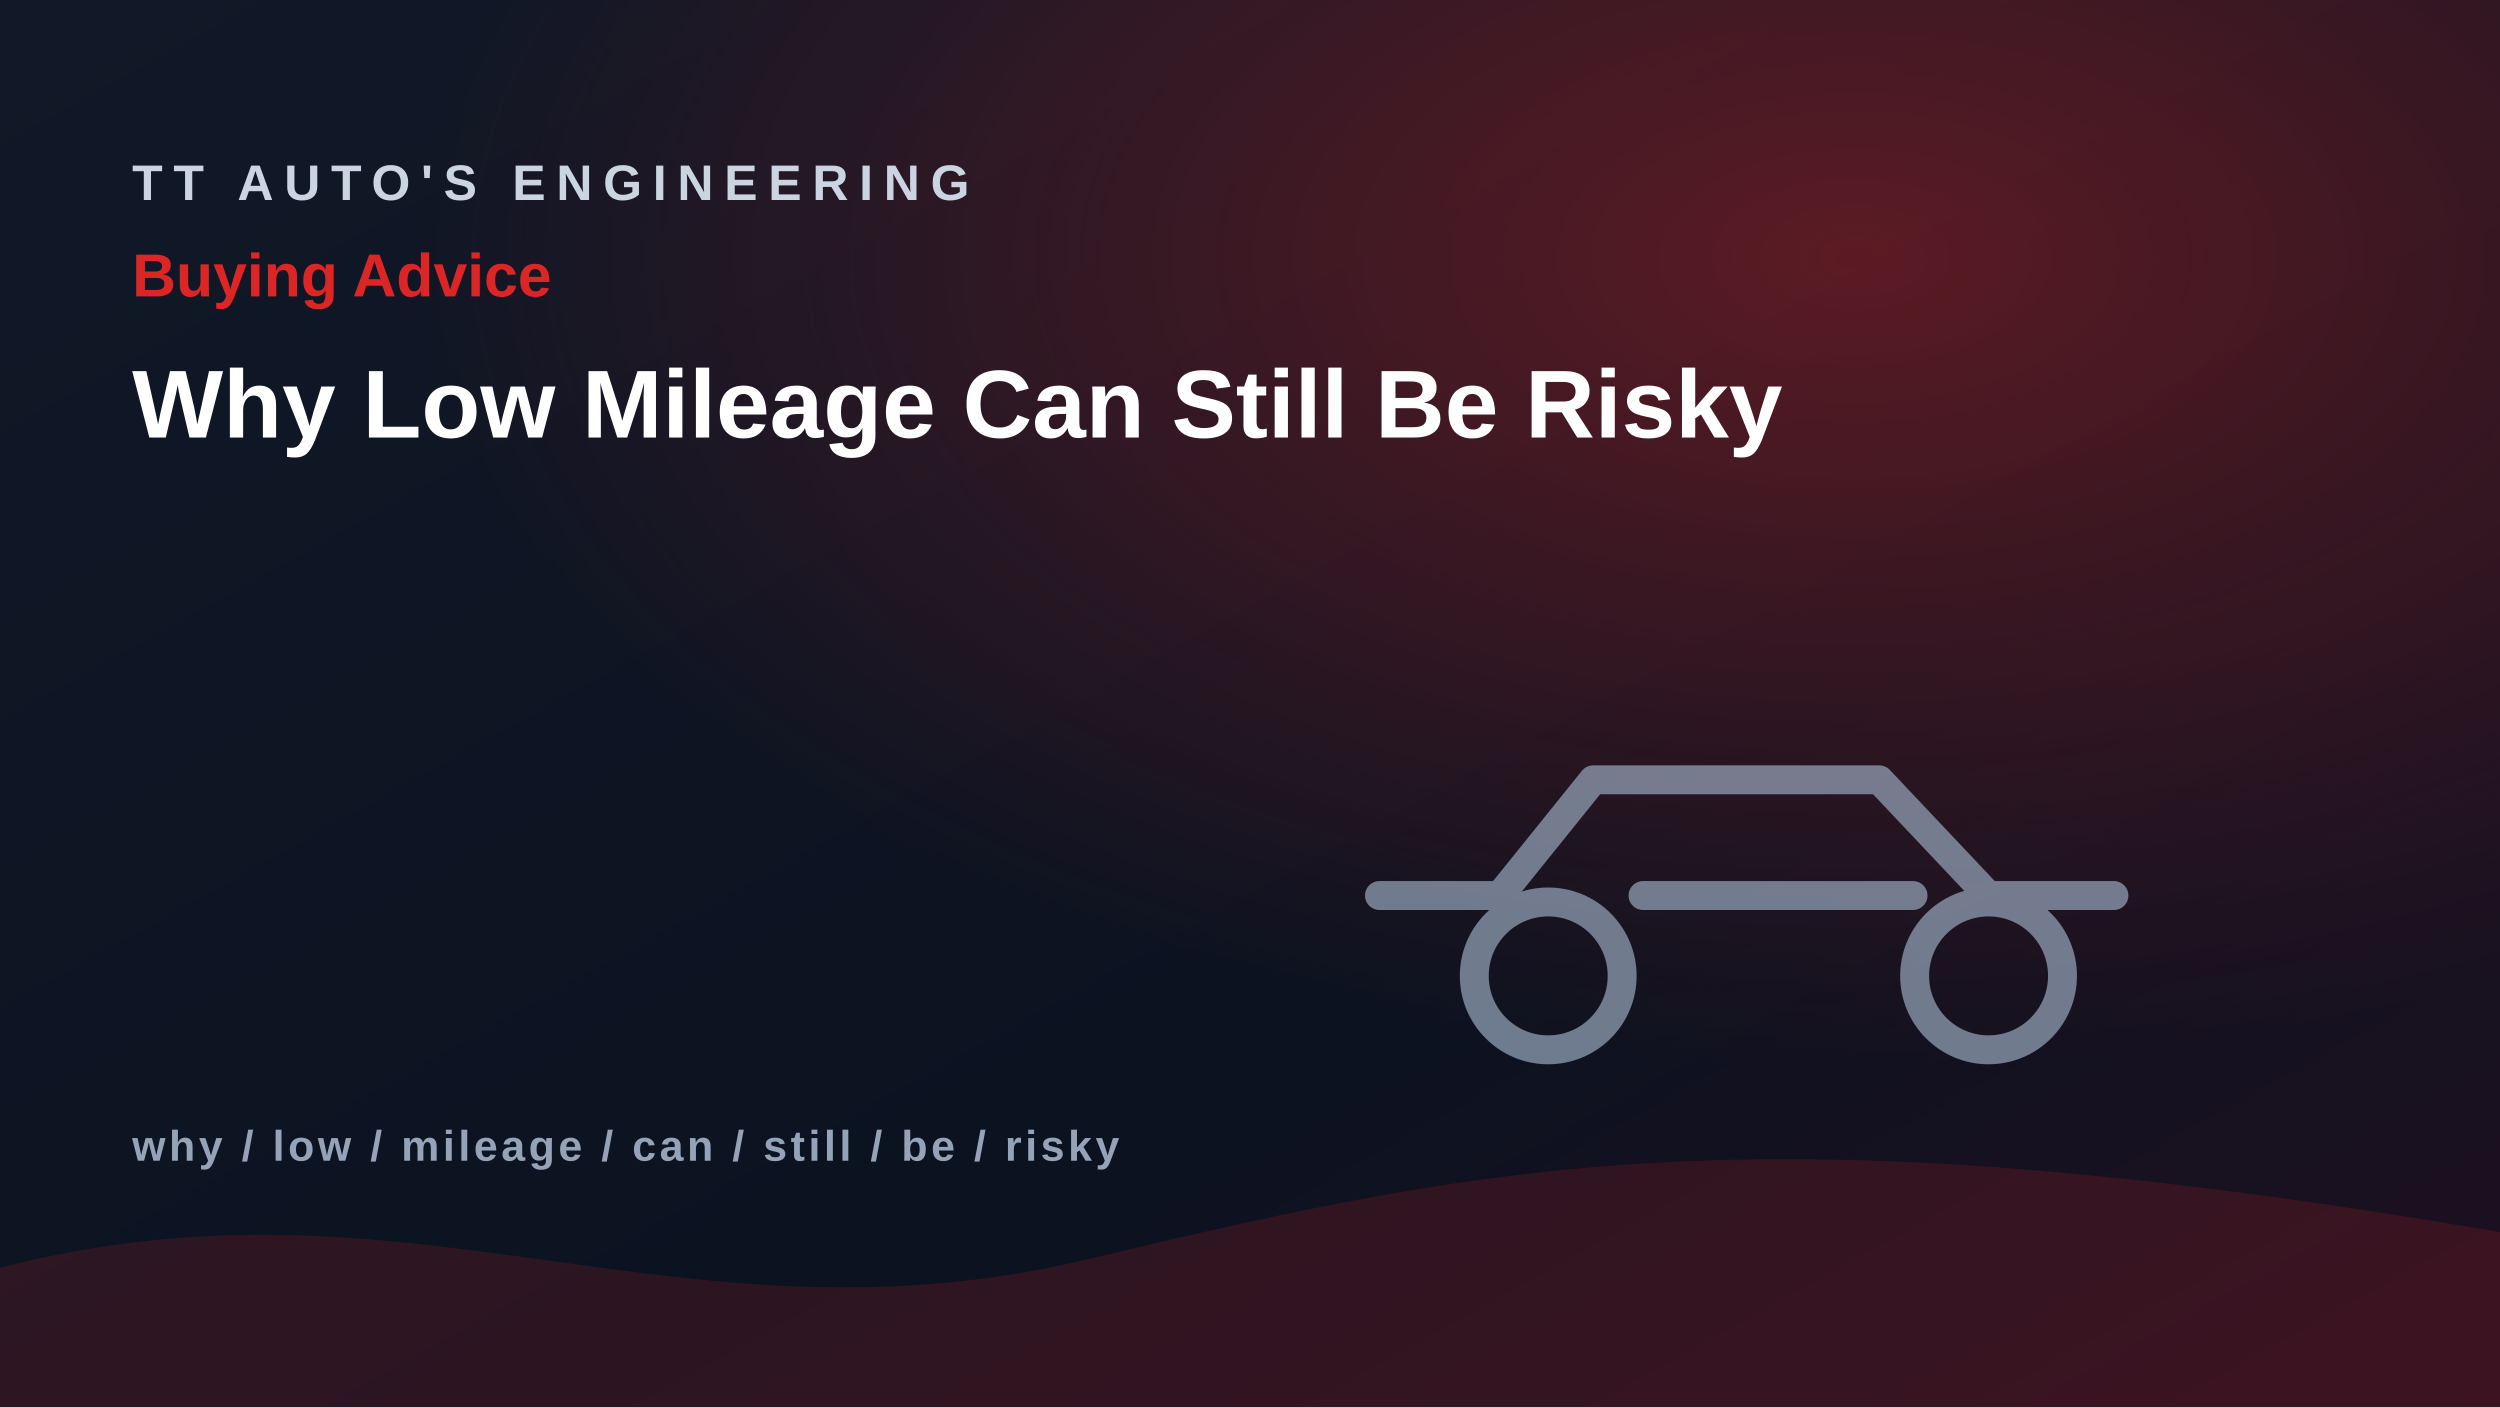
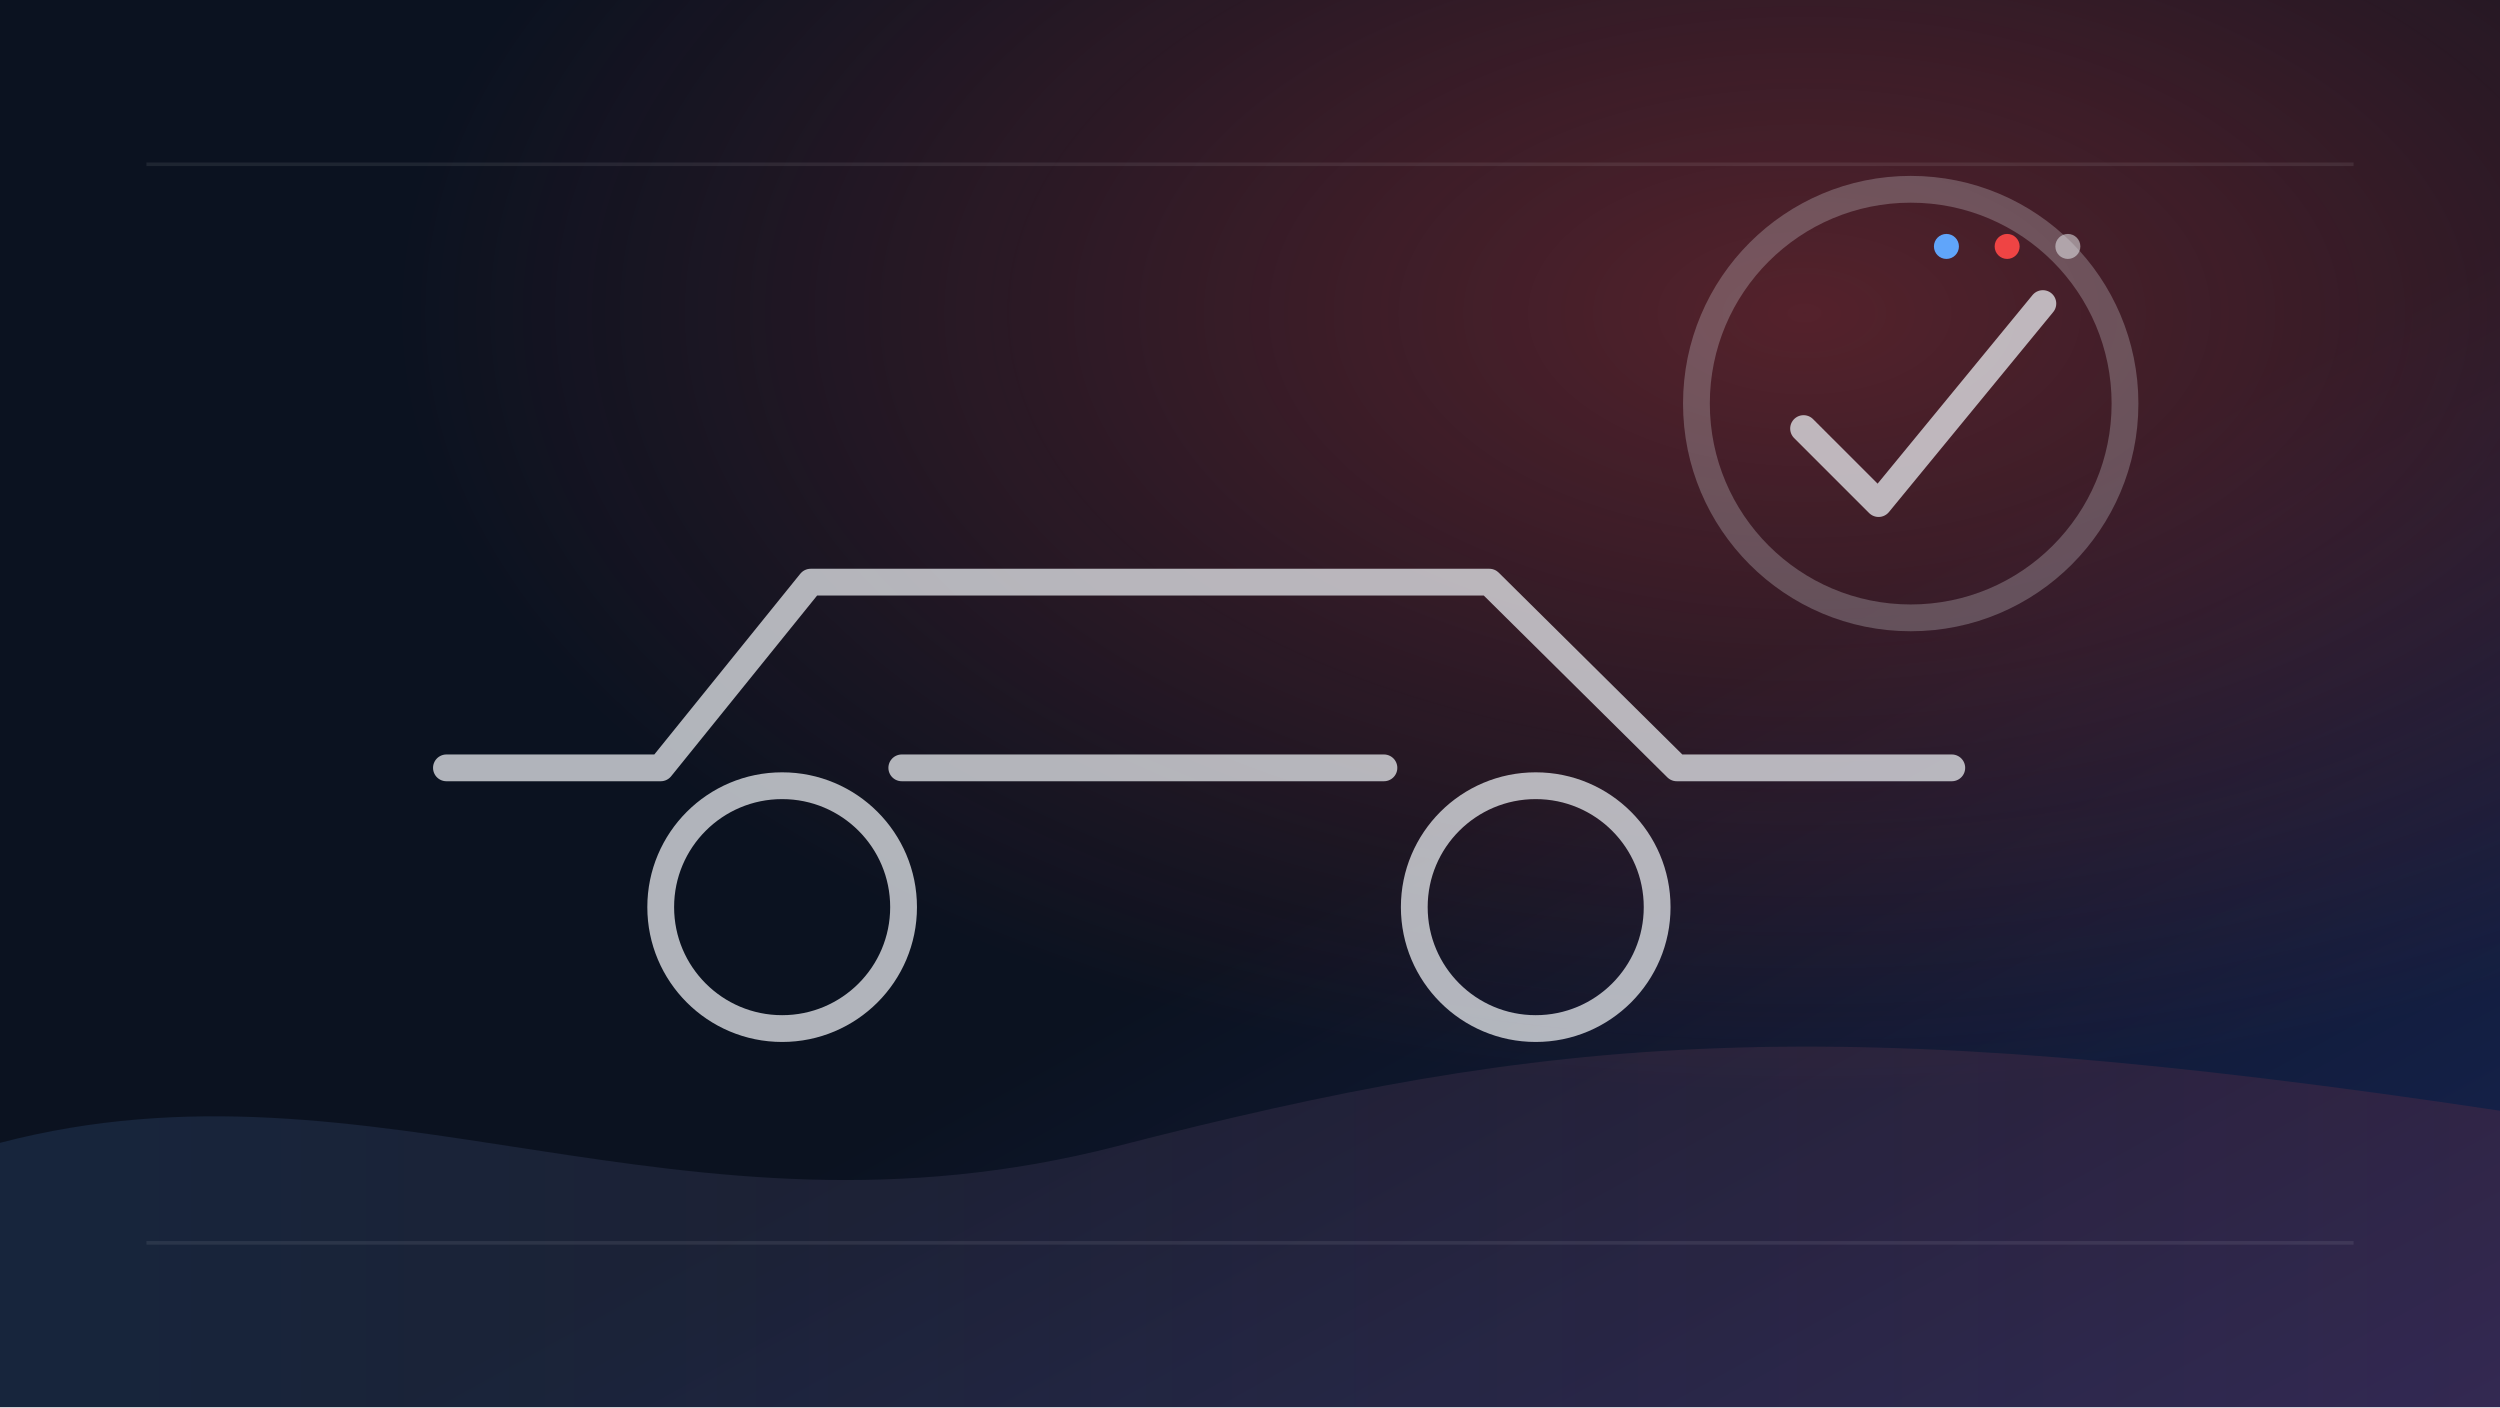
<svg xmlns="http://www.w3.org/2000/svg" width="1400" height="788" viewBox="0 0 1400 788">
  <defs>
-     <linearGradient id="g" x1="0" x2="1" y1="0" y2="1">
-       <stop stop-color="#111827" />
-       <stop offset="0.62" stop-color="#0b1220" />
-       <stop offset="1" stop-color="#1f1020" />
+     <linearGradient id="bg" x1="0" x2="1" y1="0" y2="1">
+       <stop stop-color="#0b1220" />
+       <stop offset=".58" stop-color="#0b1220" />
+       <stop offset="1" stop-color="#172554" />
    </linearGradient>
-     <radialGradient id="r" cx="74%" cy="18%" r="58%">
-       <stop stop-color="#dc2626" stop-opacity="0.38" />
-       <stop offset="1" stop-color="#dc2626" stop-opacity="0" />
+     <radialGradient id="glow" cx="72%" cy="22%" r="56%">
+       <stop stop-color="#ef4444" stop-opacity=".32" />
+       <stop offset="1" stop-color="#ef4444" stop-opacity="0" />
    </radialGradient>
+     <linearGradient id="line" x1="0" x2="1">
+       <stop stop-color="#60a5fa" />
+       <stop offset="1" stop-color="#ef4444" />
+     </linearGradient>
  </defs>
-   <rect width="1400" height="788" fill="url(#g)" />
-   <rect width="1400" height="788" fill="url(#r)" />
-   <path d="M0 710 C 230 650 380 760 610 705 S 990 620 1400 690 L 1400 788 L 0 788 Z" fill="#dc2626" opacity="0.16" />
-   <g fill="none" stroke="#94a3b8" stroke-width="18" stroke-linecap="round" stroke-linejoin="round" opacity="0.72" transform="translate(570 92) scale(0.9)">
-     <path d="M225 455h75l58-72h178l68 72h78" />
-     <circle cx="330" cy="505" r="46" />
-     <circle cx="604" cy="505" r="46" />
-     <path d="M389 455h168" />
+   <rect width="1400" height="788" fill="url(#bg)" />
+   <rect width="1400" height="788" fill="url(#glow)" />
+   <path d="M0 640 C 210 585 380 705 625 642 S 1020 565 1400 622 L1400 788 L0 788Z" fill="url(#line)" opacity=".13" />
+   <path d="M82 92h1236M82 696h1236" stroke="#fff" stroke-opacity=".08" stroke-width="2" />
+   <g opacity=".76" fill="none" stroke="#e5e7eb" stroke-width="15" stroke-linecap="round" stroke-linejoin="round">
+     <path d="M250 430h120l84-104h380l105 104h154" />
+     <circle cx="438" cy="508" r="68" />
+     <circle cx="860" cy="508" r="68" />
+     <path d="M505 430h270" />
+     <path d="M1010 240l42 42 92-112" />
+     <circle cx="1070" cy="226" r="120" opacity=".34" />
  </g>
-   <text x="74" y="112" class="eyebrow">TT AUTO'S ENGINEERING</text>
-   <text x="74" y="166" class="kicker">Buying Advice</text>
-   <text x="74" y="245" class="title">Why Low Mileage Can Still Be Risky</text>
-   <text x="74" y="650" class="slug">why / low / mileage / can / still / be / risky</text>
-   <style>.eyebrow{font:700 28px Arial,sans-serif;fill:#cbd5e1;letter-spacing:6px}.kicker{font:800 34px Arial,sans-serif;fill:#dc2626}.title{font:900 54px Arial,sans-serif;fill:#fff}.slug{font:700 24px Arial,sans-serif;fill:#94a3b8;letter-spacing:2px}</style>
+   <circle cx="1090" cy="138" r="7" fill="#60a5fa" />
+   <circle cx="1124" cy="138" r="7" fill="#ef4444" />
+   <circle cx="1158" cy="138" r="7" fill="#e5e7eb" opacity=".55" />
</svg>
